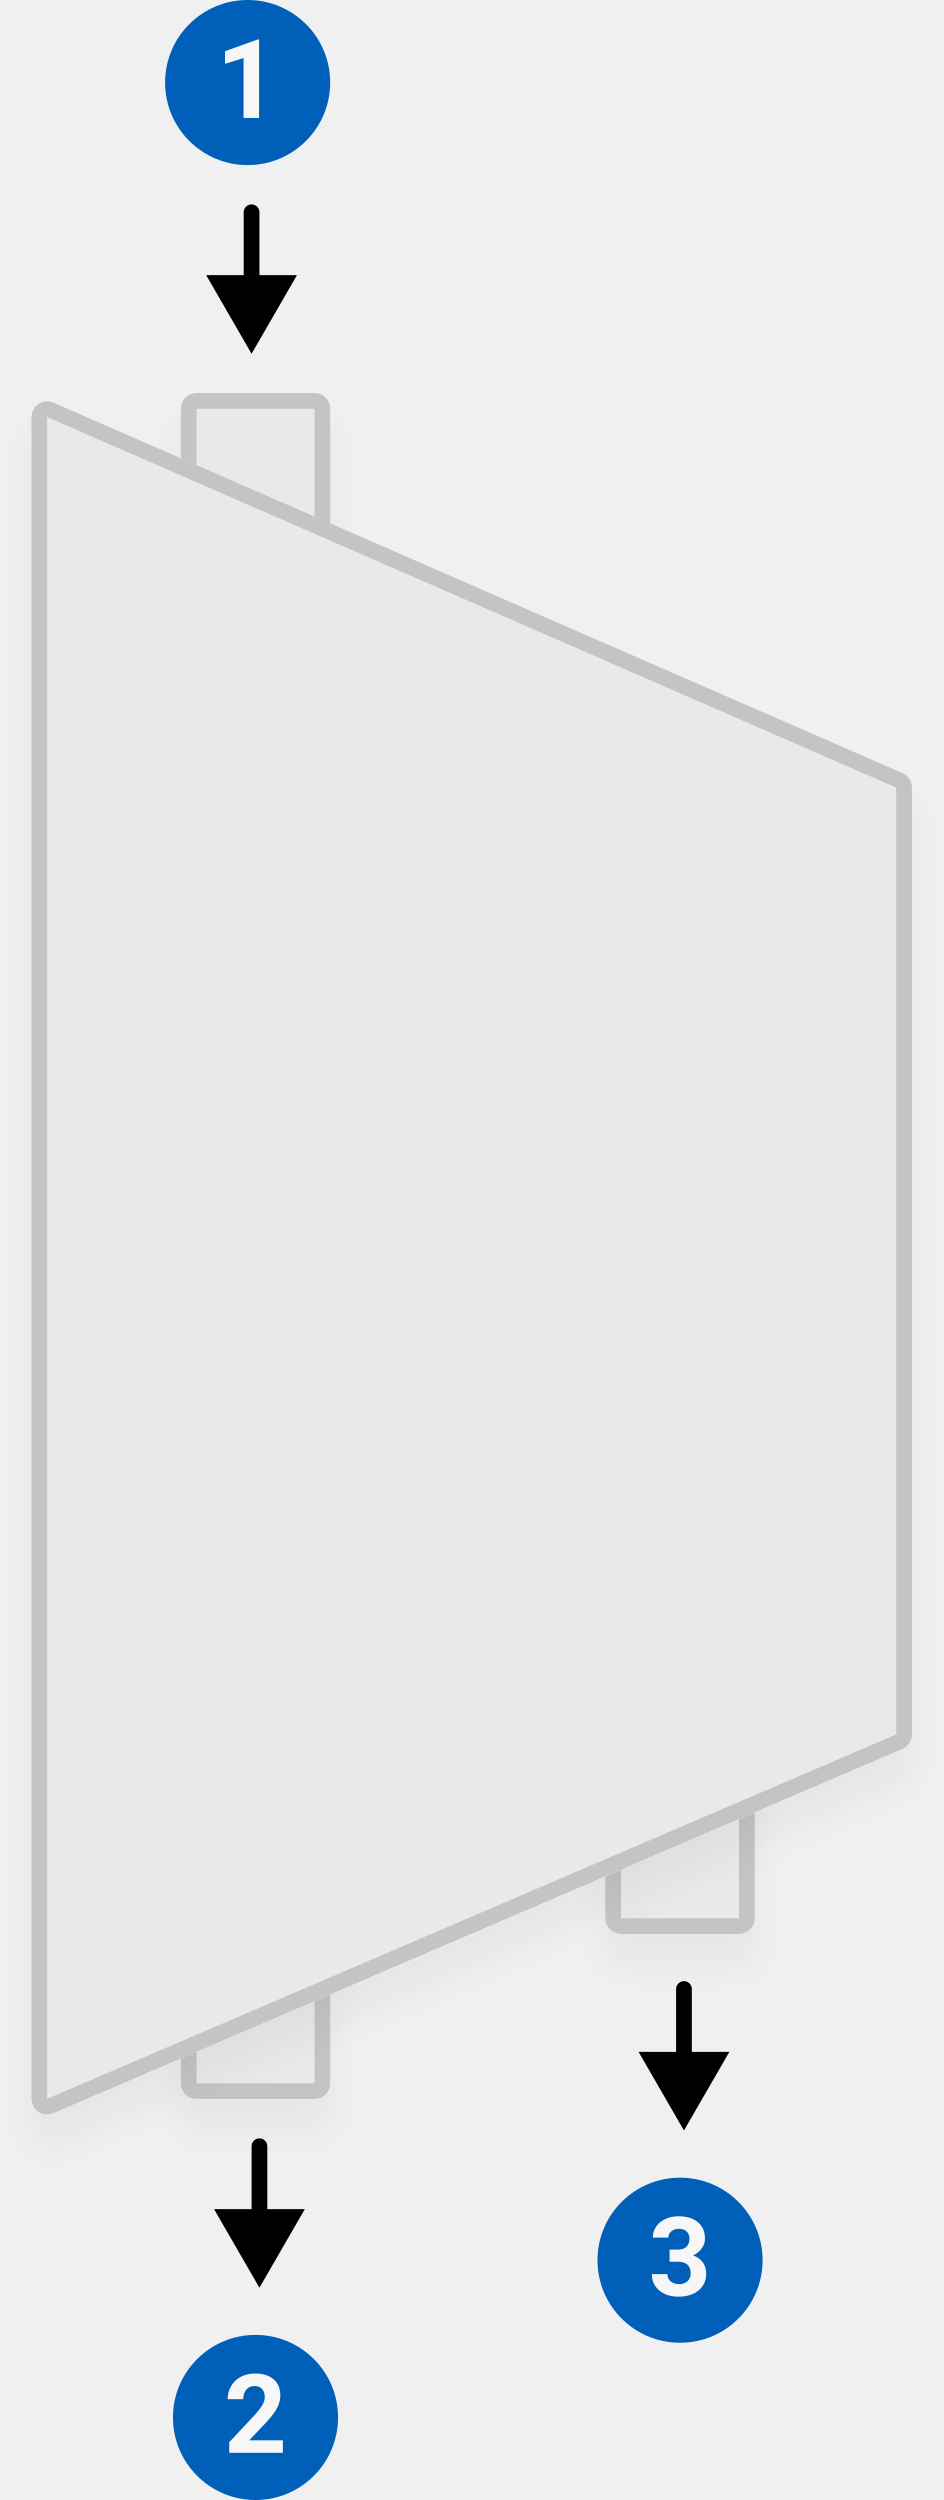
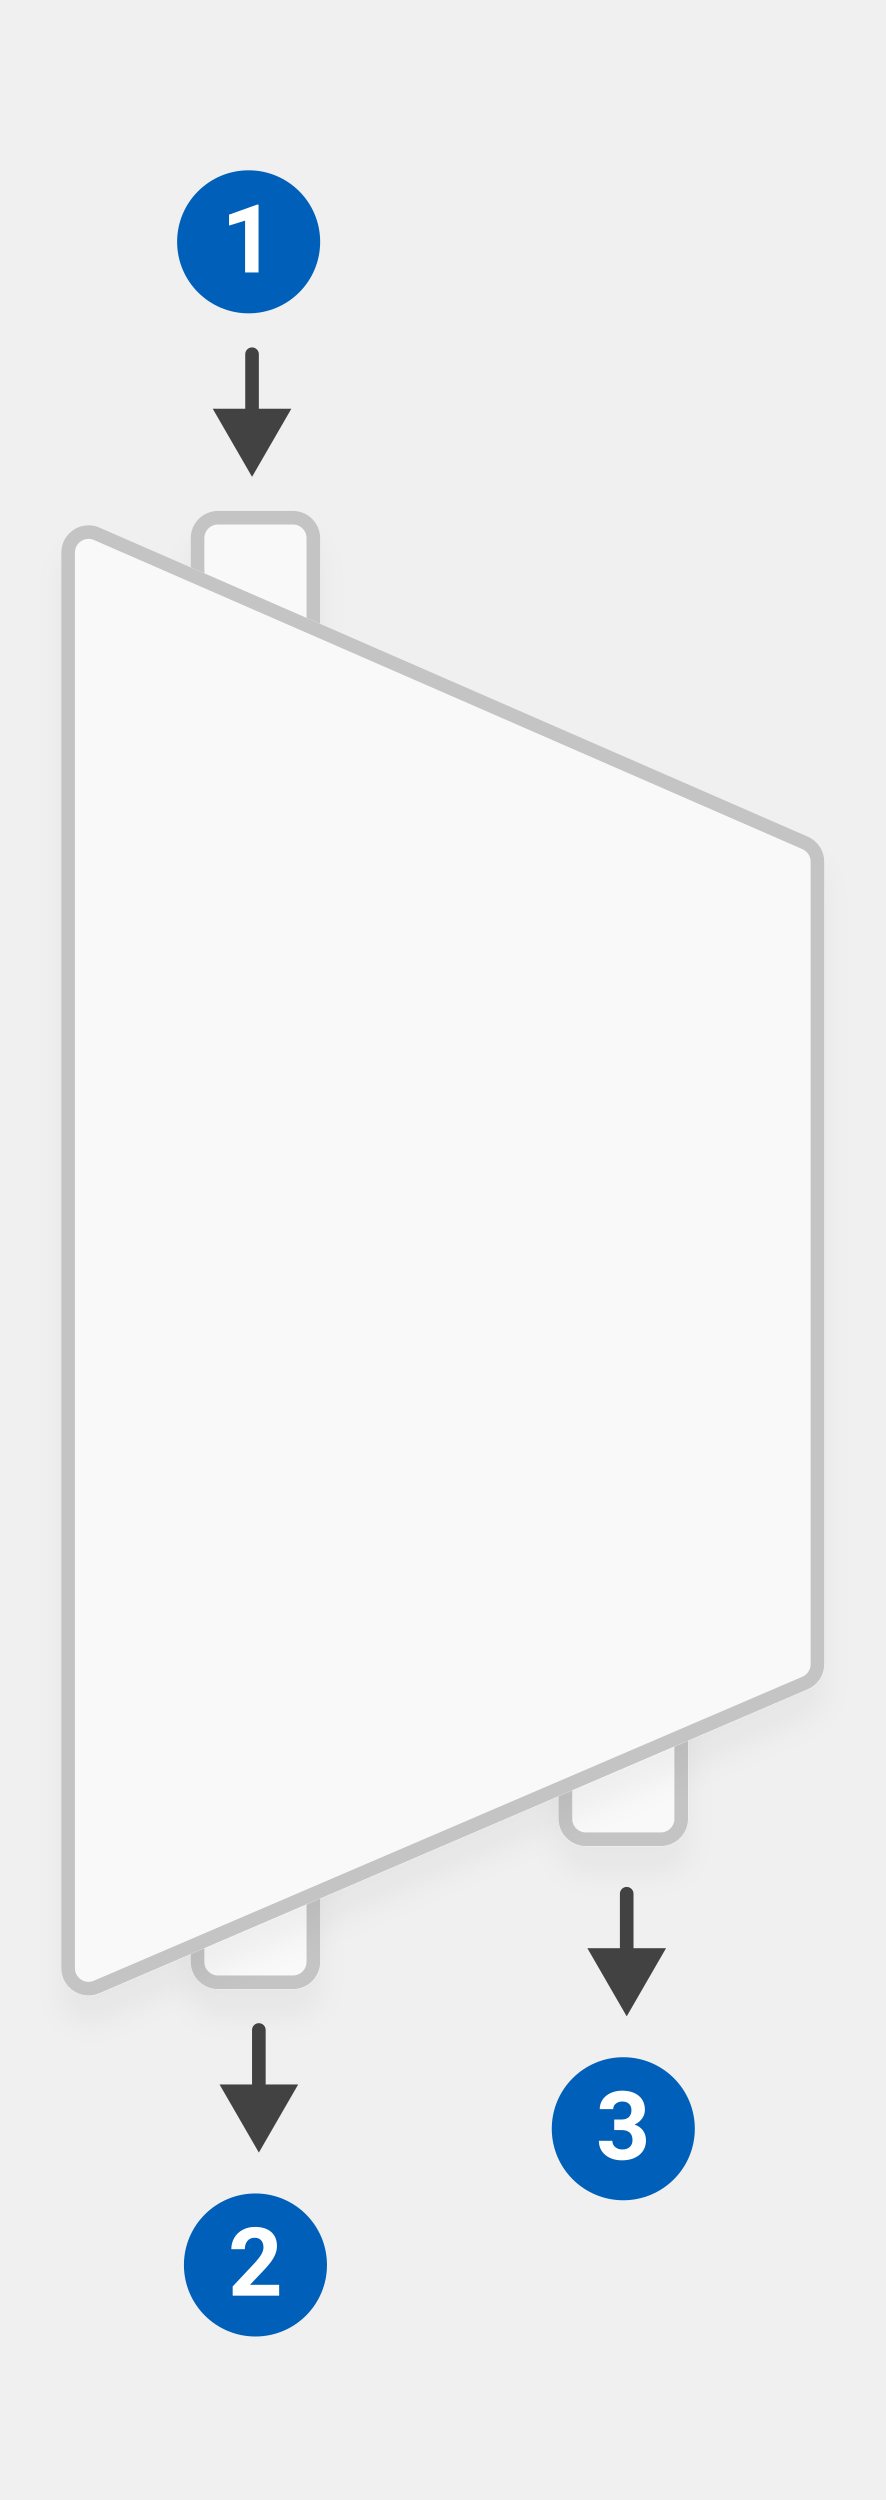
- <svg xmlns="http://www.w3.org/2000/svg" width="120" height="318" viewBox="0 0 120 318" fill="none">
+ <svg xmlns="http://www.w3.org/2000/svg" width="130" height="367" viewBox="0 0 130 367" fill="none">
  <g filter="url(#filter0_d)">
-     <rect width="19" height="217" rx="2" transform="matrix(-1 0 0 1 42 50)" fill="#E9E9E9" />
-     <rect x="-1" y="1" width="17" height="215" rx="1" transform="matrix(-1 0 0 1 40 50)" stroke="#C4C4C4" stroke-width="2" />
+     <rect width="19" height="217" rx="4" transform="matrix(-1 0 0 1 47 75)" fill="#F9F9F9" />
+     <rect x="-1" y="1" width="17" height="215" rx="3" transform="matrix(-1 0 0 1 45 75)" stroke="#C4C4C4" stroke-width="2" />
  </g>
  <g filter="url(#filter1_d)">
-     <rect width="19" height="139" rx="2" transform="matrix(-1 0 0 1 96 107)" fill="#E9E9E9" />
-     <rect x="-1" y="1" width="17" height="137" rx="1" transform="matrix(-1 0 0 1 94 107)" stroke="#C4C4C4" stroke-width="2" />
+     <rect width="19" height="139" rx="4" transform="matrix(-1 0 0 1 101 132)" fill="#F9F9F9" />
+     <rect x="-1" y="1" width="17" height="137" rx="3" transform="matrix(-1 0 0 1 99 132)" stroke="#C4C4C4" stroke-width="2" />
  </g>
  <g filter="url(#filter2_d)">
-     <path d="M116 164.51L116 220.624C116 221.423 115.523 222.146 114.789 222.462L6.789 268.803C5.469 269.37 4 268.402 4 266.965L4 53.055C4 51.613 5.479 50.645 6.8 51.222L114.8 98.35C115.529 98.669 116 99.388 116 100.184L116 164.51Z" fill="#E9E9E9" />
-     <path d="M115 164.51L115 220.624C115 221.024 114.762 221.385 114.394 221.543L6.394 267.884C5.734 268.168 5 267.684 5 266.965L5 53.055C5 52.334 5.739 51.85 6.4 52.138L114.4 99.267C114.764 99.426 115 99.786 115 100.184L115 164.51Z" stroke="#C4C4C4" stroke-width="2" />
+     <path d="M121 189.51L121 244.306C121 245.905 120.047 247.351 118.577 247.981L14.577 292.607C11.938 293.739 9 291.803 9 288.931L9 81.11C9 78.227 11.957 76.291 14.6 77.444L118.6 122.827C120.058 123.463 121 124.902 121 126.493L121 189.51Z" fill="#F9F9F9" />
+     <path d="M120 189.51L120 244.306C120 245.505 119.285 246.589 118.183 247.062L14.183 291.688C12.203 292.537 10 291.085 10 288.931L10 81.11C10 78.948 12.218 77.495 14.2 78.36L118.2 123.743C119.293 124.22 120 125.3 120 126.493L120 189.51Z" stroke="#C4C4C4" stroke-width="2" />
  </g>
-   <path d="M32 45L37.773 35H26.227L32 45ZM33 27C33 26.448 32.552 26 32 26C31.448 26 31 26.448 31 27H33ZM33 36V27H31V36H33Z" fill="black" />
-   <circle cx="31.5" cy="10.5" r="10.5" fill="#005FB8" />
-   <path d="M32.956 15H30.98V7.385L28.622 8.116V6.51L32.744 5.033H32.956V15Z" fill="#F7F7F7" />
-   <path d="M33 291L38.773 281H27.227L33 291ZM34 273C34 272.448 33.552 272 33 272C32.448 272 32 272.448 32 273H34ZM34 282V273H32V282H34Z" fill="black" />
-   <circle r="10.5" transform="matrix(1 0 0 -1 32.5 307.5)" fill="#005FB8" />
-   <path d="M35.98 312H29.157V310.646L32.377 307.215C32.819 306.732 33.145 306.31 33.355 305.95C33.569 305.59 33.676 305.248 33.676 304.925C33.676 304.483 33.564 304.136 33.341 303.886C33.117 303.631 32.798 303.503 32.384 303.503C31.937 303.503 31.584 303.658 31.324 303.968C31.069 304.273 30.941 304.676 30.941 305.178H28.959C28.959 304.572 29.102 304.018 29.39 303.517C29.681 303.015 30.091 302.623 30.62 302.341C31.149 302.054 31.748 301.91 32.418 301.91C33.443 301.91 34.239 302.156 34.804 302.648C35.373 303.141 35.658 303.836 35.658 304.733C35.658 305.226 35.531 305.727 35.275 306.237C35.02 306.748 34.583 307.342 33.963 308.021L31.7 310.407H35.98V312Z" fill="#F7F7F7" />
-   <path d="M87 271L92.773 261H81.227L87 271ZM88 253C88 252.448 87.552 252 87 252C86.448 252 86 252.448 86 253H88ZM88 262V253H86V262H88Z" fill="black" />
-   <circle r="10.5" transform="matrix(1 0 0 -1 86.5 287.5)" fill="#005FB8" />
-   <path d="M85.167 286.148H86.22C86.721 286.148 87.092 286.023 87.334 285.772C87.576 285.522 87.696 285.189 87.696 284.774C87.696 284.373 87.576 284.061 87.334 283.838C87.097 283.615 86.769 283.503 86.35 283.503C85.971 283.503 85.655 283.608 85.399 283.817C85.144 284.022 85.017 284.291 85.017 284.624H83.041C83.041 284.104 83.18 283.64 83.458 283.229C83.741 282.815 84.132 282.491 84.634 282.259C85.14 282.026 85.696 281.91 86.302 281.91C87.355 281.91 88.179 282.163 88.776 282.669C89.373 283.17 89.672 283.863 89.672 284.747C89.672 285.203 89.533 285.622 89.255 286.005C88.977 286.388 88.612 286.682 88.161 286.887C88.722 287.087 89.139 287.388 89.412 287.789C89.69 288.19 89.829 288.664 89.829 289.211C89.829 290.095 89.505 290.804 88.858 291.337C88.216 291.87 87.364 292.137 86.302 292.137C85.308 292.137 84.495 291.875 83.861 291.351C83.232 290.826 82.918 290.134 82.918 289.272H84.894C84.894 289.646 85.033 289.951 85.311 290.188C85.593 290.425 85.939 290.544 86.35 290.544C86.819 290.544 87.186 290.421 87.45 290.175C87.719 289.924 87.853 289.594 87.853 289.184C87.853 288.19 87.307 287.693 86.213 287.693H85.167V286.148Z" fill="#F7F7F7" />
+   <path d="M37 70L42.773 60H31.227L37 70ZM38 52C38 51.448 37.552 51 37 51C36.448 51 36 51.448 36 52H38ZM38 61V52H36V61H38Z" fill="#424242" />
+   <circle cx="36.5" cy="35.5" r="10.5" fill="#005FB8" />
+   <path d="M37.956 40H35.98V32.385L33.622 33.116V31.51L37.744 30.033H37.956V40Z" fill="white" />
+   <path d="M38 316L43.773 306H32.227L38 316ZM39 298C39 297.448 38.552 297 38 297C37.448 297 37 297.448 37 298H39ZM39 307V298H37V307H39Z" fill="#424242" />
+   <circle r="10.5" transform="matrix(1 0 0 -1 37.5 332.5)" fill="#005FB8" />
+   <path d="M40.98 337H34.157V335.646L37.377 332.215C37.819 331.732 38.145 331.31 38.355 330.95C38.569 330.59 38.676 330.248 38.676 329.925C38.676 329.483 38.564 329.136 38.341 328.886C38.117 328.631 37.798 328.503 37.384 328.503C36.937 328.503 36.584 328.658 36.324 328.968C36.069 329.273 35.941 329.676 35.941 330.178H33.959C33.959 329.572 34.102 329.018 34.39 328.517C34.681 328.015 35.092 327.623 35.62 327.341C36.149 327.054 36.748 326.91 37.418 326.91C38.443 326.91 39.239 327.156 39.804 327.648C40.373 328.141 40.658 328.836 40.658 329.733C40.658 330.226 40.531 330.727 40.275 331.237C40.02 331.748 39.583 332.342 38.963 333.021L36.7 335.407H40.98V337Z" fill="white" />
+   <path d="M92 296L97.773 286H86.227L92 296ZM93 278C93 277.448 92.552 277 92 277C91.448 277 91 277.448 91 278H93ZM93 287V278H91V287H93Z" fill="#424242" />
+   <circle r="10.5" transform="matrix(1 0 0 -1 91.5 312.5)" fill="#005FB8" />
+   <path d="M90.167 311.148H91.22C91.721 311.148 92.092 311.023 92.334 310.772C92.576 310.522 92.696 310.189 92.696 309.774C92.696 309.373 92.576 309.061 92.334 308.838C92.097 308.615 91.769 308.503 91.35 308.503C90.971 308.503 90.655 308.608 90.399 308.817C90.144 309.022 90.017 309.291 90.017 309.624H88.041C88.041 309.104 88.18 308.64 88.458 308.229C88.741 307.815 89.132 307.491 89.634 307.259C90.14 307.026 90.696 306.91 91.302 306.91C92.355 306.91 93.179 307.163 93.776 307.669C94.373 308.17 94.672 308.863 94.672 309.747C94.672 310.203 94.533 310.622 94.255 311.005C93.977 311.388 93.612 311.682 93.161 311.887C93.722 312.087 94.139 312.388 94.412 312.789C94.69 313.19 94.829 313.664 94.829 314.211C94.829 315.095 94.505 315.804 93.858 316.337C93.216 316.87 92.364 317.137 91.302 317.137C90.308 317.137 89.495 316.875 88.861 316.351C88.232 315.826 87.918 315.134 87.918 314.272H89.894C89.894 314.646 90.033 314.951 90.311 315.188C90.593 315.425 90.939 315.544 91.35 315.544C91.819 315.544 92.186 315.421 92.45 315.175C92.719 314.924 92.853 314.594 92.853 314.184C92.853 313.19 92.307 312.693 91.213 312.693H90.167V311.148Z" fill="white" />
+   <rect x="0.5" y="0.5" width="129" height="366" rx="3.5" stroke="#EDEDED" stroke-opacity="0.01" />
  <defs>
-     <filter id="filter0_d" x="19" y="50" width="27" height="225" filterUnits="userSpaceOnUse" color-interpolation-filters="sRGB">
+     <filter id="filter0_d" x="24" y="75" width="27" height="225" filterUnits="userSpaceOnUse" color-interpolation-filters="sRGB">
      <feFlood flood-opacity="0" result="BackgroundImageFix" />
      <feColorMatrix in="SourceAlpha" type="matrix" values="0 0 0 0 0 0 0 0 0 0 0 0 0 0 0 0 0 0 127 0" result="hardAlpha" />
      <feOffset dy="4" />
      <feGaussianBlur stdDeviation="2" />
      <feComposite in2="hardAlpha" operator="out" />
      <feColorMatrix type="matrix" values="0 0 0 0 0 0 0 0 0 0 0 0 0 0 0 0 0 0 0.04 0" />
      <feBlend mode="normal" in2="BackgroundImageFix" result="effect1_dropShadow" />
      <feBlend mode="normal" in="SourceGraphic" in2="effect1_dropShadow" result="shape" />
    </filter>
-     <filter id="filter1_d" x="73" y="107" width="27" height="147" filterUnits="userSpaceOnUse" color-interpolation-filters="sRGB">
+     <filter id="filter1_d" x="78" y="132" width="27" height="147" filterUnits="userSpaceOnUse" color-interpolation-filters="sRGB">
      <feFlood flood-opacity="0" result="BackgroundImageFix" />
      <feColorMatrix in="SourceAlpha" type="matrix" values="0 0 0 0 0 0 0 0 0 0 0 0 0 0 0 0 0 0 127 0" result="hardAlpha" />
      <feOffset dy="4" />
      <feGaussianBlur stdDeviation="2" />
      <feComposite in2="hardAlpha" operator="out" />
      <feColorMatrix type="matrix" values="0 0 0 0 0 0 0 0 0 0 0 0 0 0 0 0 0 0 0.04 0" />
      <feBlend mode="normal" in2="BackgroundImageFix" result="effect1_dropShadow" />
      <feBlend mode="normal" in="SourceGraphic" in2="effect1_dropShadow" result="shape" />
    </filter>
-     <filter id="filter2_d" x="0" y="51.053" width="120" height="225.915" filterUnits="userSpaceOnUse" color-interpolation-filters="sRGB">
+     <filter id="filter2_d" x="5" y="77.106" width="120" height="223.83" filterUnits="userSpaceOnUse" color-interpolation-filters="sRGB">
      <feFlood flood-opacity="0" result="BackgroundImageFix" />
      <feColorMatrix in="SourceAlpha" type="matrix" values="0 0 0 0 0 0 0 0 0 0 0 0 0 0 0 0 0 0 127 0" result="hardAlpha" />
      <feOffset dy="4" />
      <feGaussianBlur stdDeviation="2" />
      <feComposite in2="hardAlpha" operator="out" />
      <feColorMatrix type="matrix" values="0 0 0 0 0 0 0 0 0 0 0 0 0 0 0 0 0 0 0.04 0" />
      <feBlend mode="normal" in2="BackgroundImageFix" result="effect1_dropShadow" />
      <feBlend mode="normal" in="SourceGraphic" in2="effect1_dropShadow" result="shape" />
    </filter>
  </defs>
</svg>
